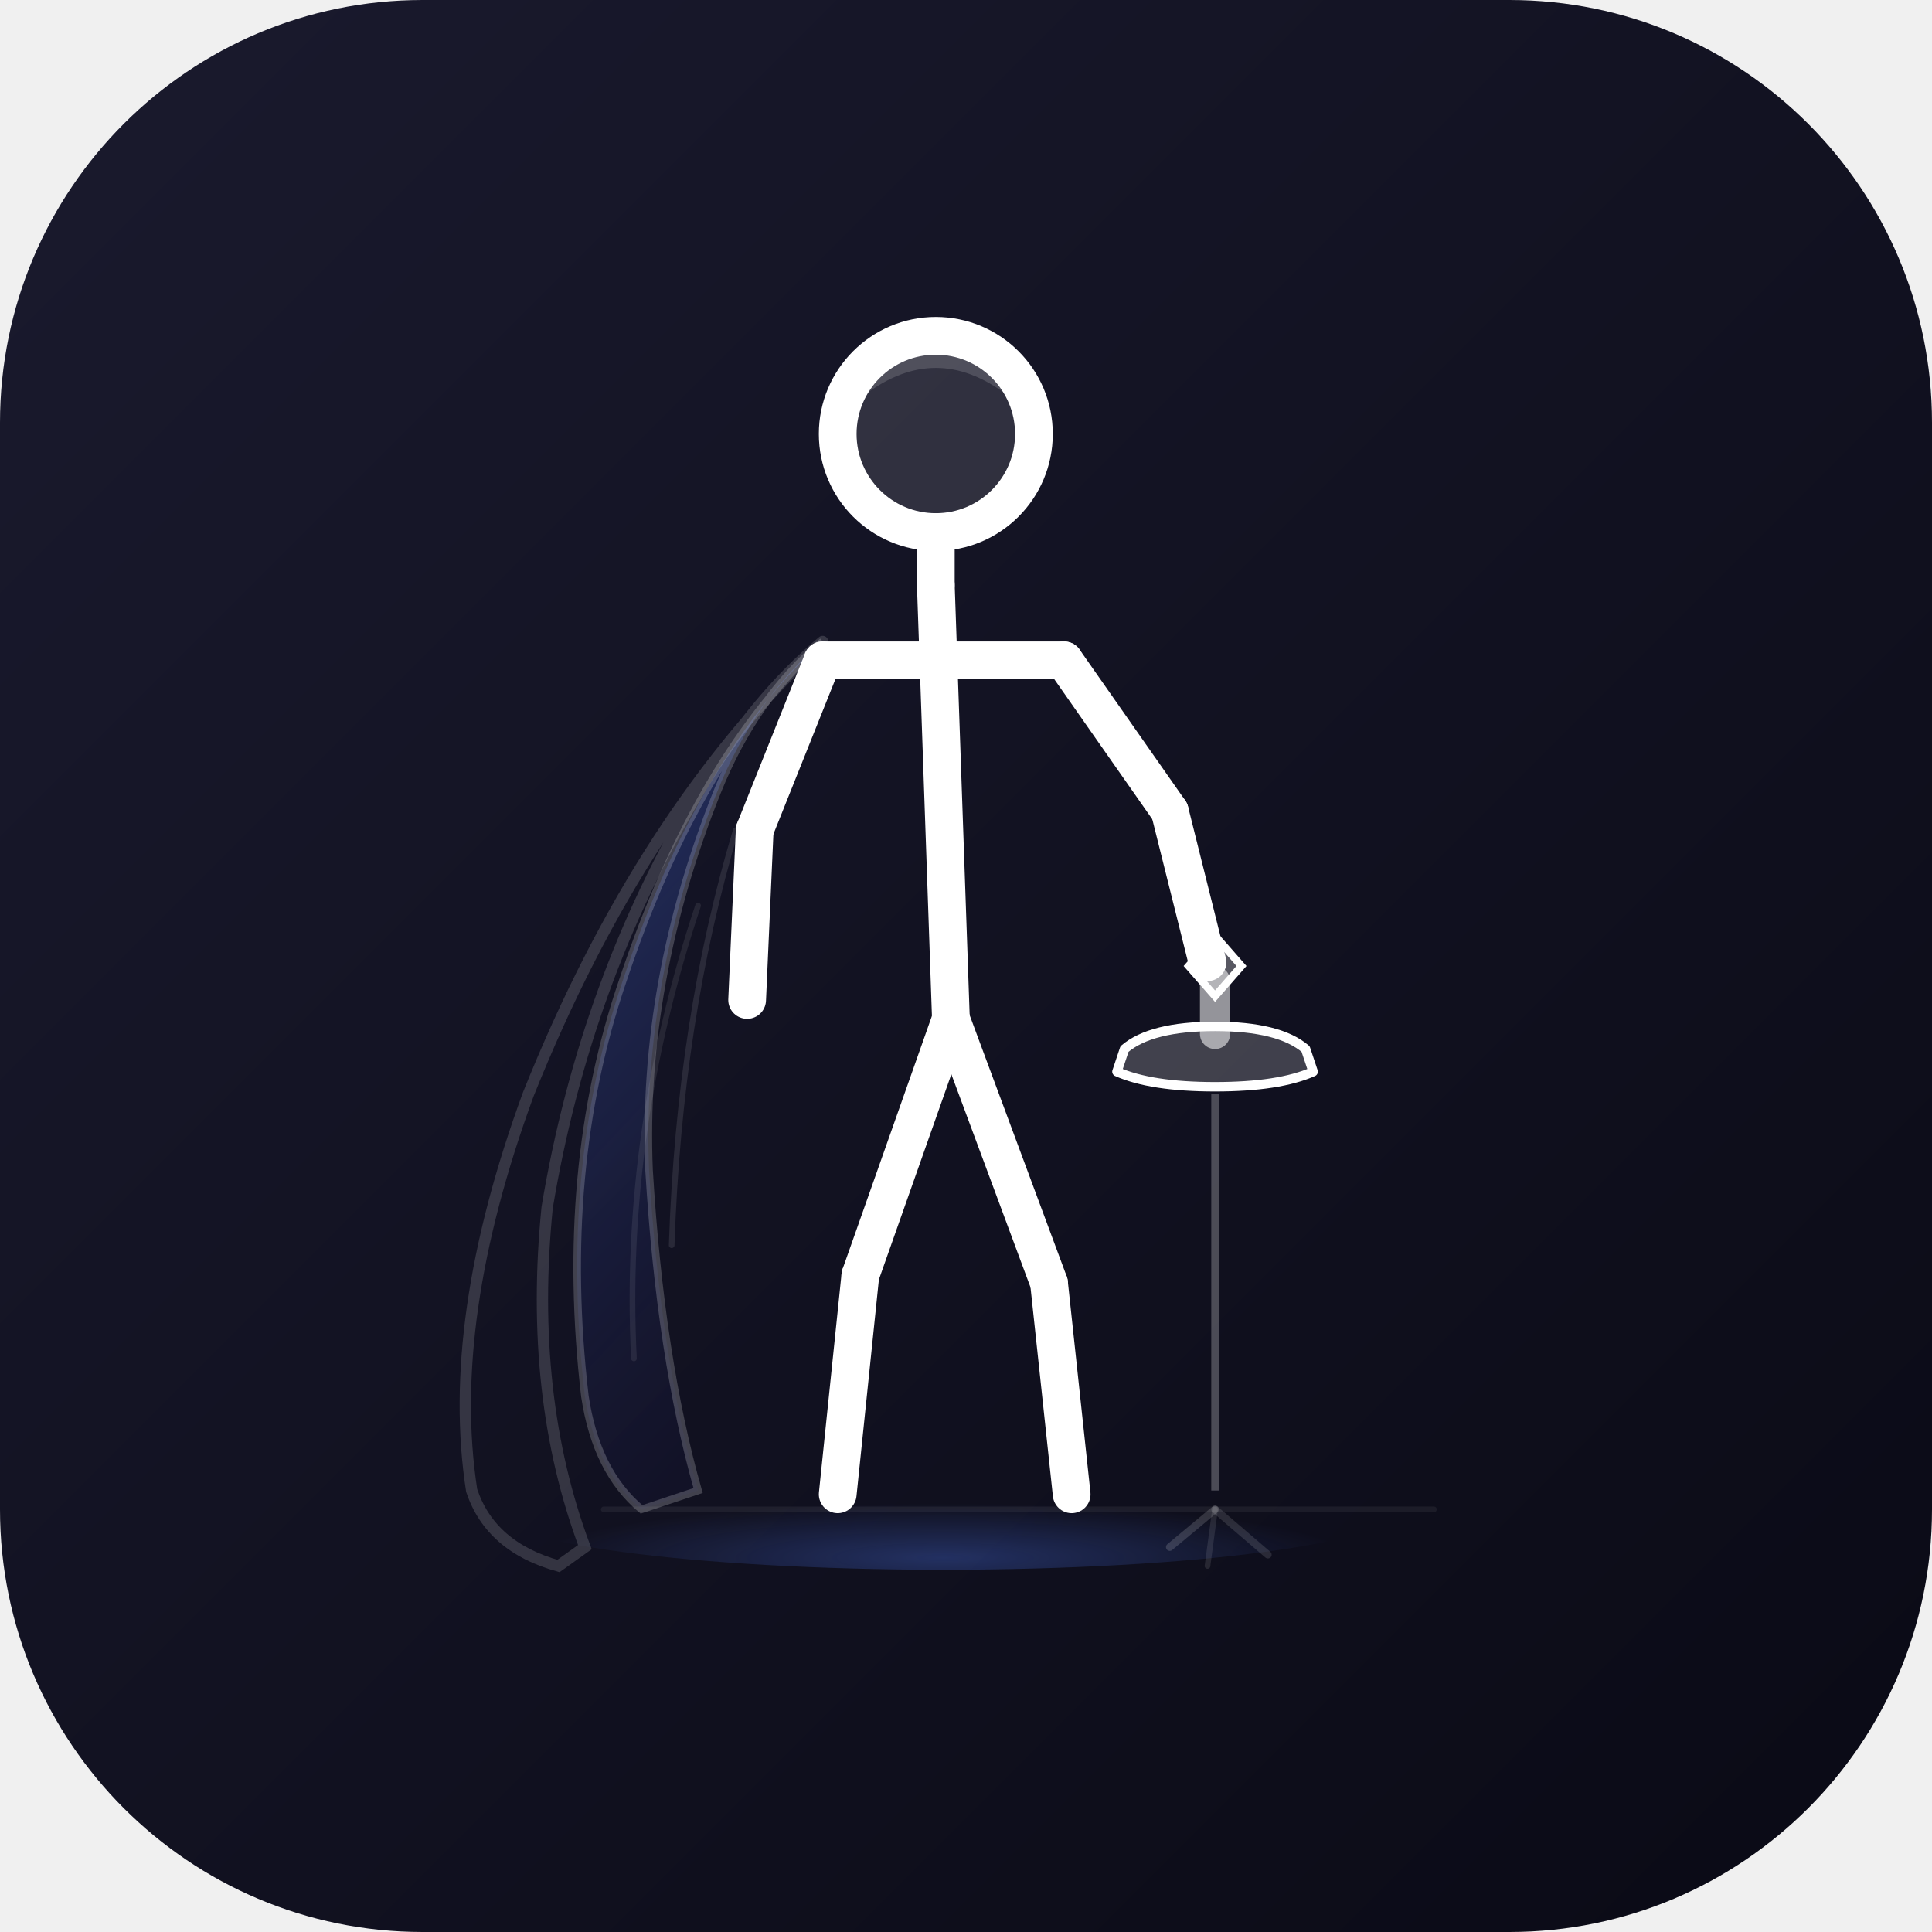
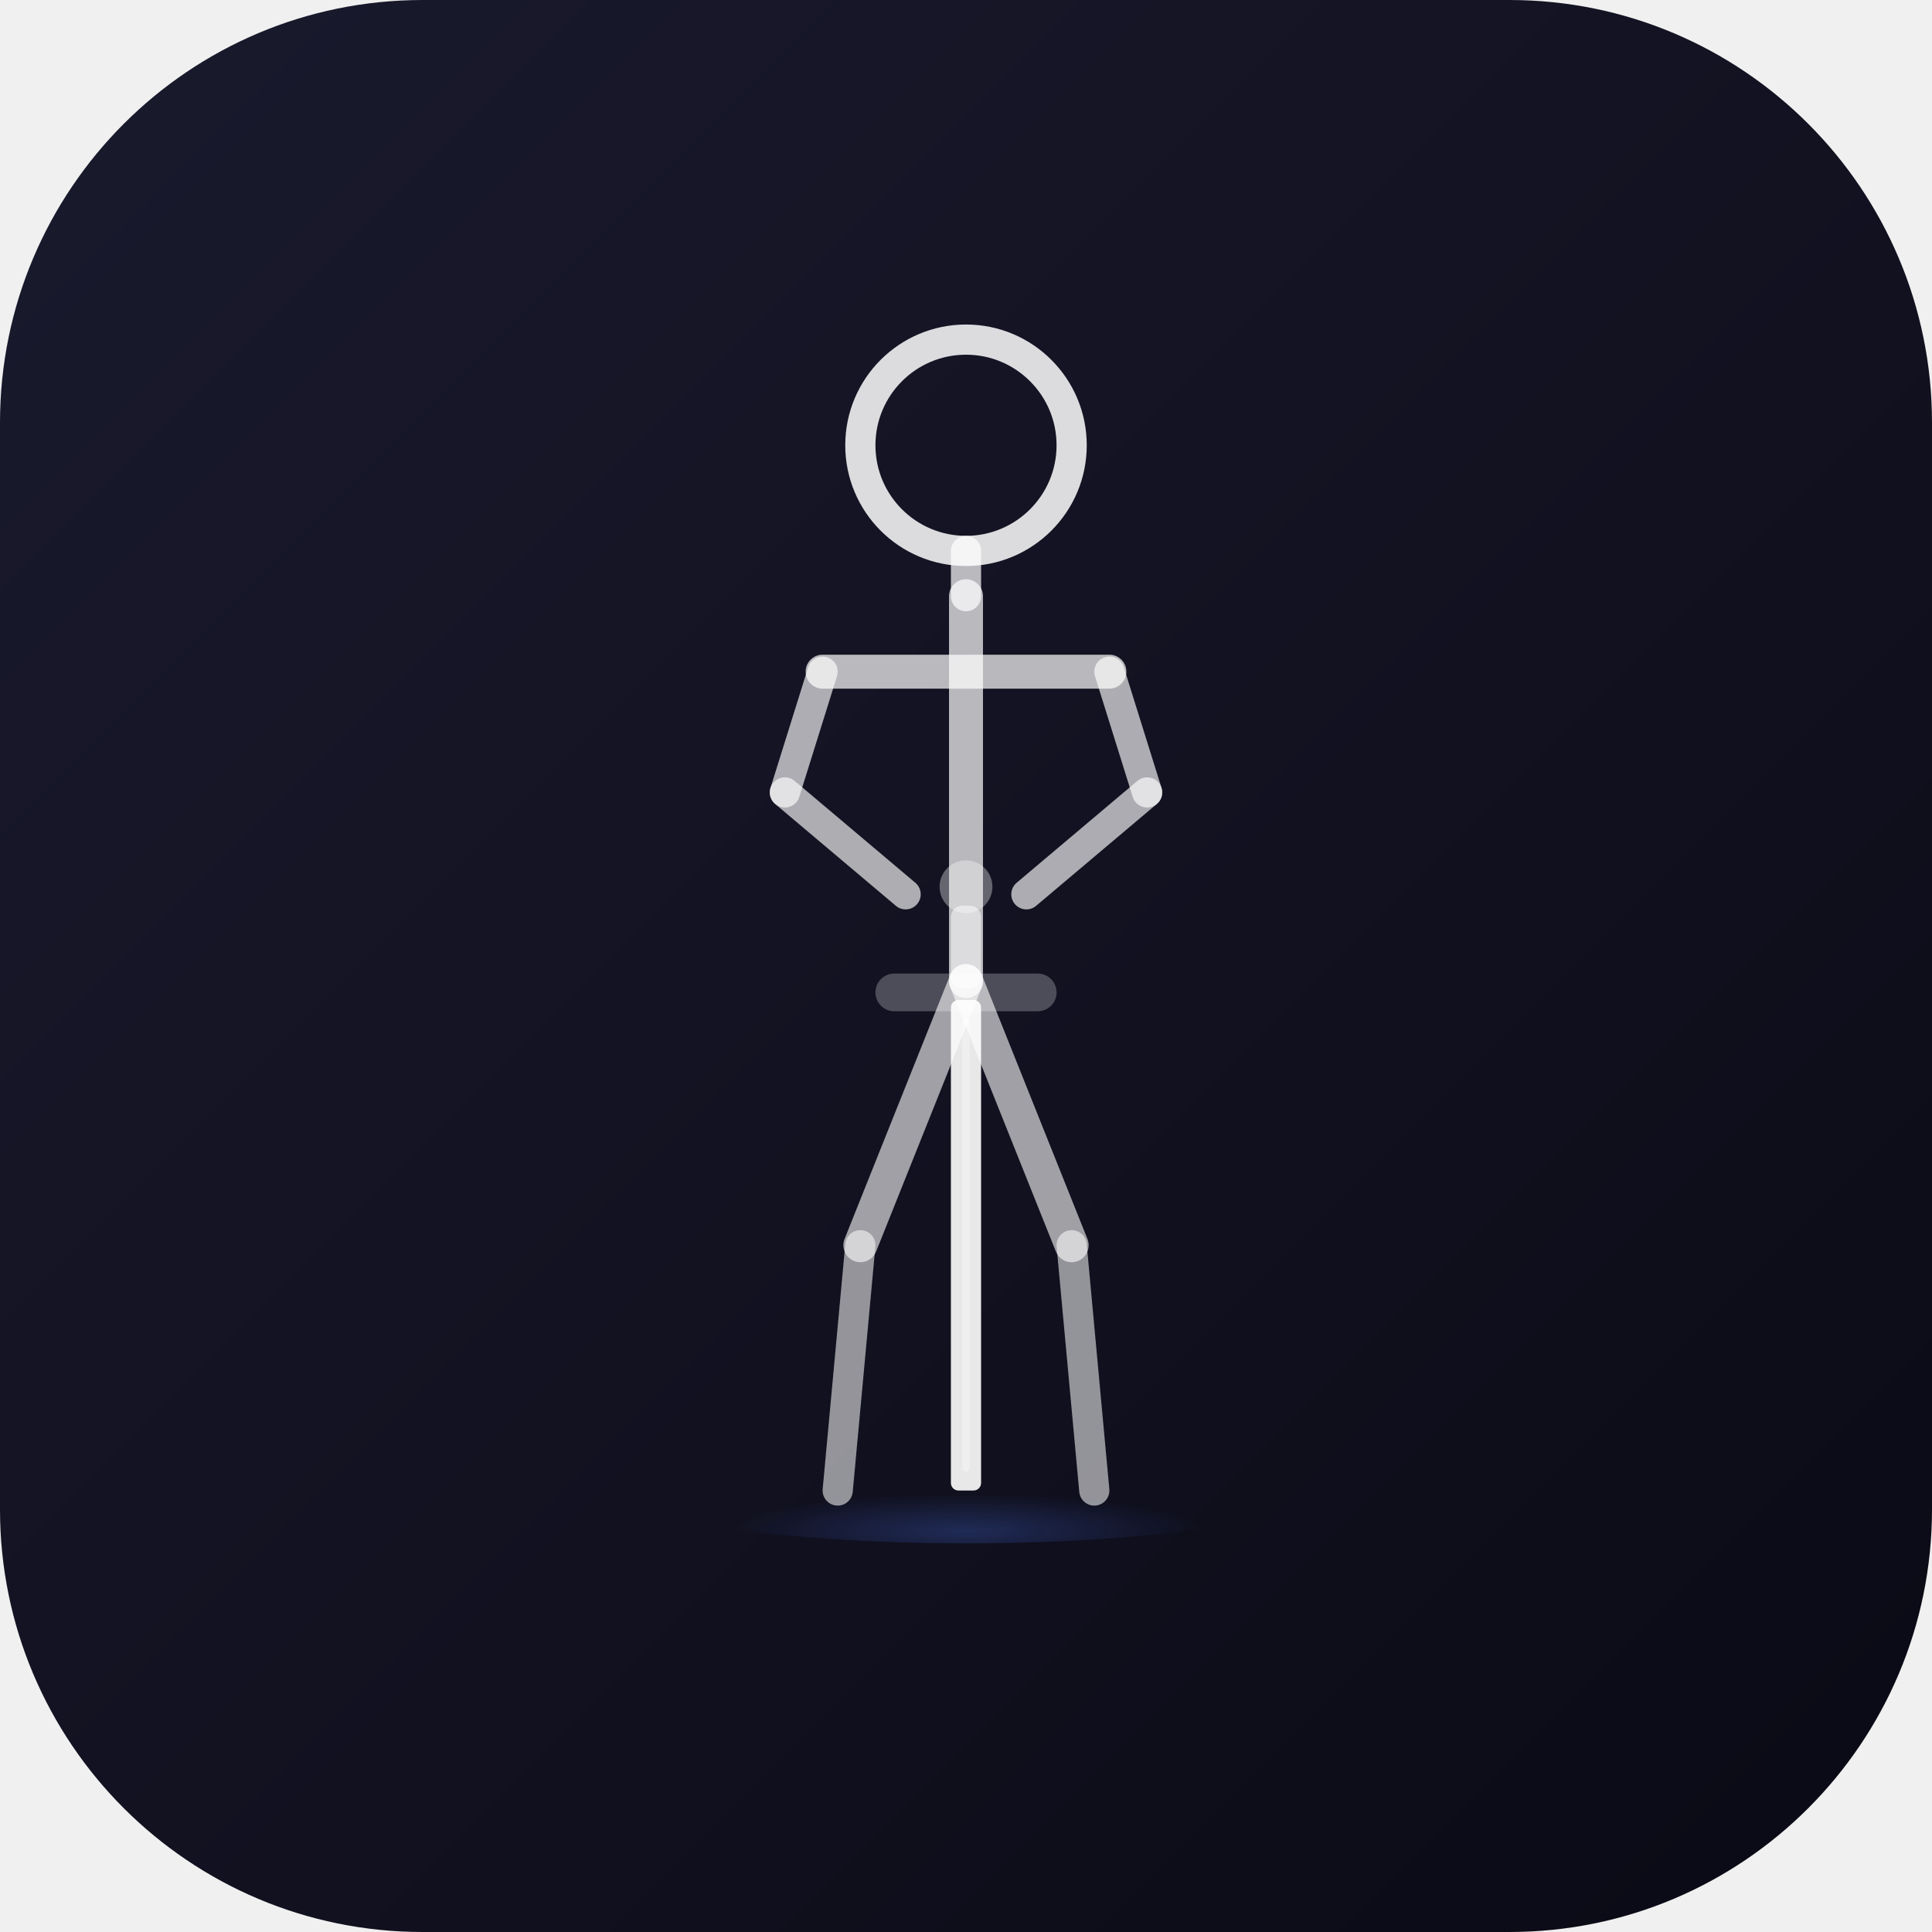
<svg xmlns="http://www.w3.org/2000/svg" width="192" height="192" viewBox="0 0 512 512">
  <defs>
    <linearGradient id="bg" x1="0" y1="0" x2="1" y2="1">
      <stop offset="0%" stop-color="#1a1a2e" />
      <stop offset="100%" stop-color="#0a0a15" />
    </linearGradient>
-     <linearGradient id="bl" x1="0" y1="0" x2="0" y2="1">
-       <stop offset="0%" stop-color="#fff" stop-opacity=".95" />
-       <stop offset="100%" stop-color="#ccc" stop-opacity=".5" />
-     </linearGradient>
-     <radialGradient id="gl" cx=".5" cy=".9" r=".45">
-       <stop offset="0%" stop-color="#4f7cff" stop-opacity=".3" />
+     <radialGradient id="gl" cx=".5" cy=".88" r=".35">
+       <stop offset="0%" stop-color="#4f7cff" stop-opacity=".25" />
      <stop offset="100%" stop-color="#4f7cff" stop-opacity="0" />
    </radialGradient>
-     <linearGradient id="cloak" x1="0" y1="0" x2=".3" y2="1">
-       <stop offset="0%" stop-color="#4f7cff" stop-opacity=".35" />
-       <stop offset="100%" stop-color="#1a1a4e" stop-opacity=".15" />
-     </linearGradient>
  </defs>
  <rect width="512" height="512" rx="112" fill="url(#bg)" />
-   <ellipse cx="250" cy="400" rx="120" ry="16" fill="url(#gl)" />
-   <path d="M218 170 Q185 200 165 260 Q148 310 155 370 Q158 390 170 400 L185 395 Q175 360 172 310 Q170 260 190 210 Q200 185 218 170 Z" fill="url(#cloak)" stroke="#fff" stroke-width="2" stroke-opacity=".2" />
-   <path d="M218 170 Q170 215 140 290 Q118 350 125 395 Q130 410 148 415 L155 410 Q140 370 145 320 Q155 260 185 210 Q200 185 218 170" fill="none" stroke="#fff" stroke-width="3" stroke-opacity=".15" stroke-linecap="round" />
-   <path d="M195 220 Q180 270 178 330" stroke="#fff" stroke-width="1.5" fill="none" opacity=".1" stroke-linecap="round" />
-   <path d="M185 240 Q165 300 168 360" stroke="#fff" stroke-width="1.5" fill="none" opacity=".08" stroke-linecap="round" />
-   <g stroke="#fff" stroke-width="10" stroke-linecap="round" stroke-linejoin="round" fill="none">
-     <circle cx="248" cy="115" r="26" fill="#fff" fill-opacity=".12" />
-     <path d="M228 103 Q248 88 268 103" stroke-width="4" opacity=".15" />
-     <line x1="248" y1="141" x2="248" y2="155" />
-     <line x1="248" y1="155" x2="252" y2="270" />
-     <line x1="252" y1="270" x2="228" y2="338" />
-     <line x1="228" y1="338" x2="222" y2="396" />
-     <line x1="252" y1="270" x2="278" y2="340" />
-     <line x1="278" y1="340" x2="284" y2="396" />
-     <line x1="218" y1="175" x2="282" y2="175" />
-     <line x1="218" y1="175" x2="200" y2="220" />
-     <line x1="200" y1="220" x2="198" y2="265" />
-     <line x1="282" y1="175" x2="310" y2="215" />
-     <line x1="310" y1="215" x2="320" y2="255" />
+   <ellipse cx="256" cy="395" rx="90" ry="14" fill="url(#gl)" />
+   <rect x="252" y="265" width="8" height="130" rx="2" fill="#fff" opacity=".9" />
+   <rect x="255" y="270" width="2" height="120" rx="1" fill="#fff" opacity=".3" />
+   <rect x="232" y="258" width="48" height="10" rx="5" fill="#fff" opacity=".25" />
+   <rect x="252" y="240" width="8" height="22" rx="3" fill="#fff" opacity=".5" />
+   <circle cx="256" cy="235" r="7" fill="#fff" opacity=".35" />
+   <g stroke="#fff" stroke-linecap="round" stroke-linejoin="round" fill="none">
+     <circle cx="256" cy="118" r="28" stroke-width="8" opacity=".85" />
+     <line x1="256" y1="146" x2="256" y2="158" stroke-width="8" opacity=".7" />
+     <line x1="256" y1="158" x2="256" y2="260" stroke-width="9" opacity=".7" />
+     <line x1="218" y1="178" x2="294" y2="178" stroke-width="9" opacity=".7" />
+     <line x1="218" y1="178" x2="208" y2="210" stroke-width="8" opacity=".65" />
+     <line x1="208" y1="210" x2="240" y2="237" stroke-width="8" opacity=".65" />
+     <line x1="294" y1="178" x2="304" y2="210" stroke-width="8" opacity=".65" />
+     <line x1="304" y1="210" x2="272" y2="237" stroke-width="8" opacity=".65" />
+     <line x1="256" y1="260" x2="228" y2="330" stroke-width="9" opacity=".6" />
+     <line x1="228" y1="330" x2="222" y2="395" stroke-width="8" opacity=".55" />
+     <line x1="256" y1="260" x2="284" y2="330" stroke-width="9" opacity=".6" />
+     <line x1="284" y1="330" x2="290" y2="395" stroke-width="8" opacity=".55" />
  </g>
-   <line x1="322" y1="284" x2="322" y2="400" stroke="url(#bl)" stroke-width="7" stroke-linecap="round" />
-   <line x1="322" y1="290" x2="322" y2="395" stroke="#fff" stroke-width="2" opacity=".25" />
-   <path d="M298 278 Q305 272 322 272 Q339 272 346 278 L348 284 Q339 288 322 288 Q305 288 296 284 Z" fill="#fff" fill-opacity=".2" stroke="#fff" stroke-width="2.5" stroke-linejoin="round" />
-   <line x1="322" y1="260" x2="322" y2="274" stroke="#fff" stroke-width="8" stroke-linecap="round" opacity=".55" />
-   <path d="M322 248 L329 256 L322 264 L315 256 Z" fill="#fff" fill-opacity=".3" stroke="#fff" stroke-width="2" />
-   <line x1="322" y1="400" x2="310" y2="410" stroke="#fff" stroke-width="2" opacity=".15" stroke-linecap="round" />
-   <line x1="322" y1="400" x2="336" y2="412" stroke="#fff" stroke-width="2" opacity=".12" stroke-linecap="round" />
-   <line x1="322" y1="400" x2="320" y2="415" stroke="#fff" stroke-width="1.5" opacity=".1" stroke-linecap="round" />
-   <line x1="160" y1="400" x2="380" y2="400" stroke="#fff" stroke-width="1.5" opacity=".06" stroke-linecap="round" />
</svg>
